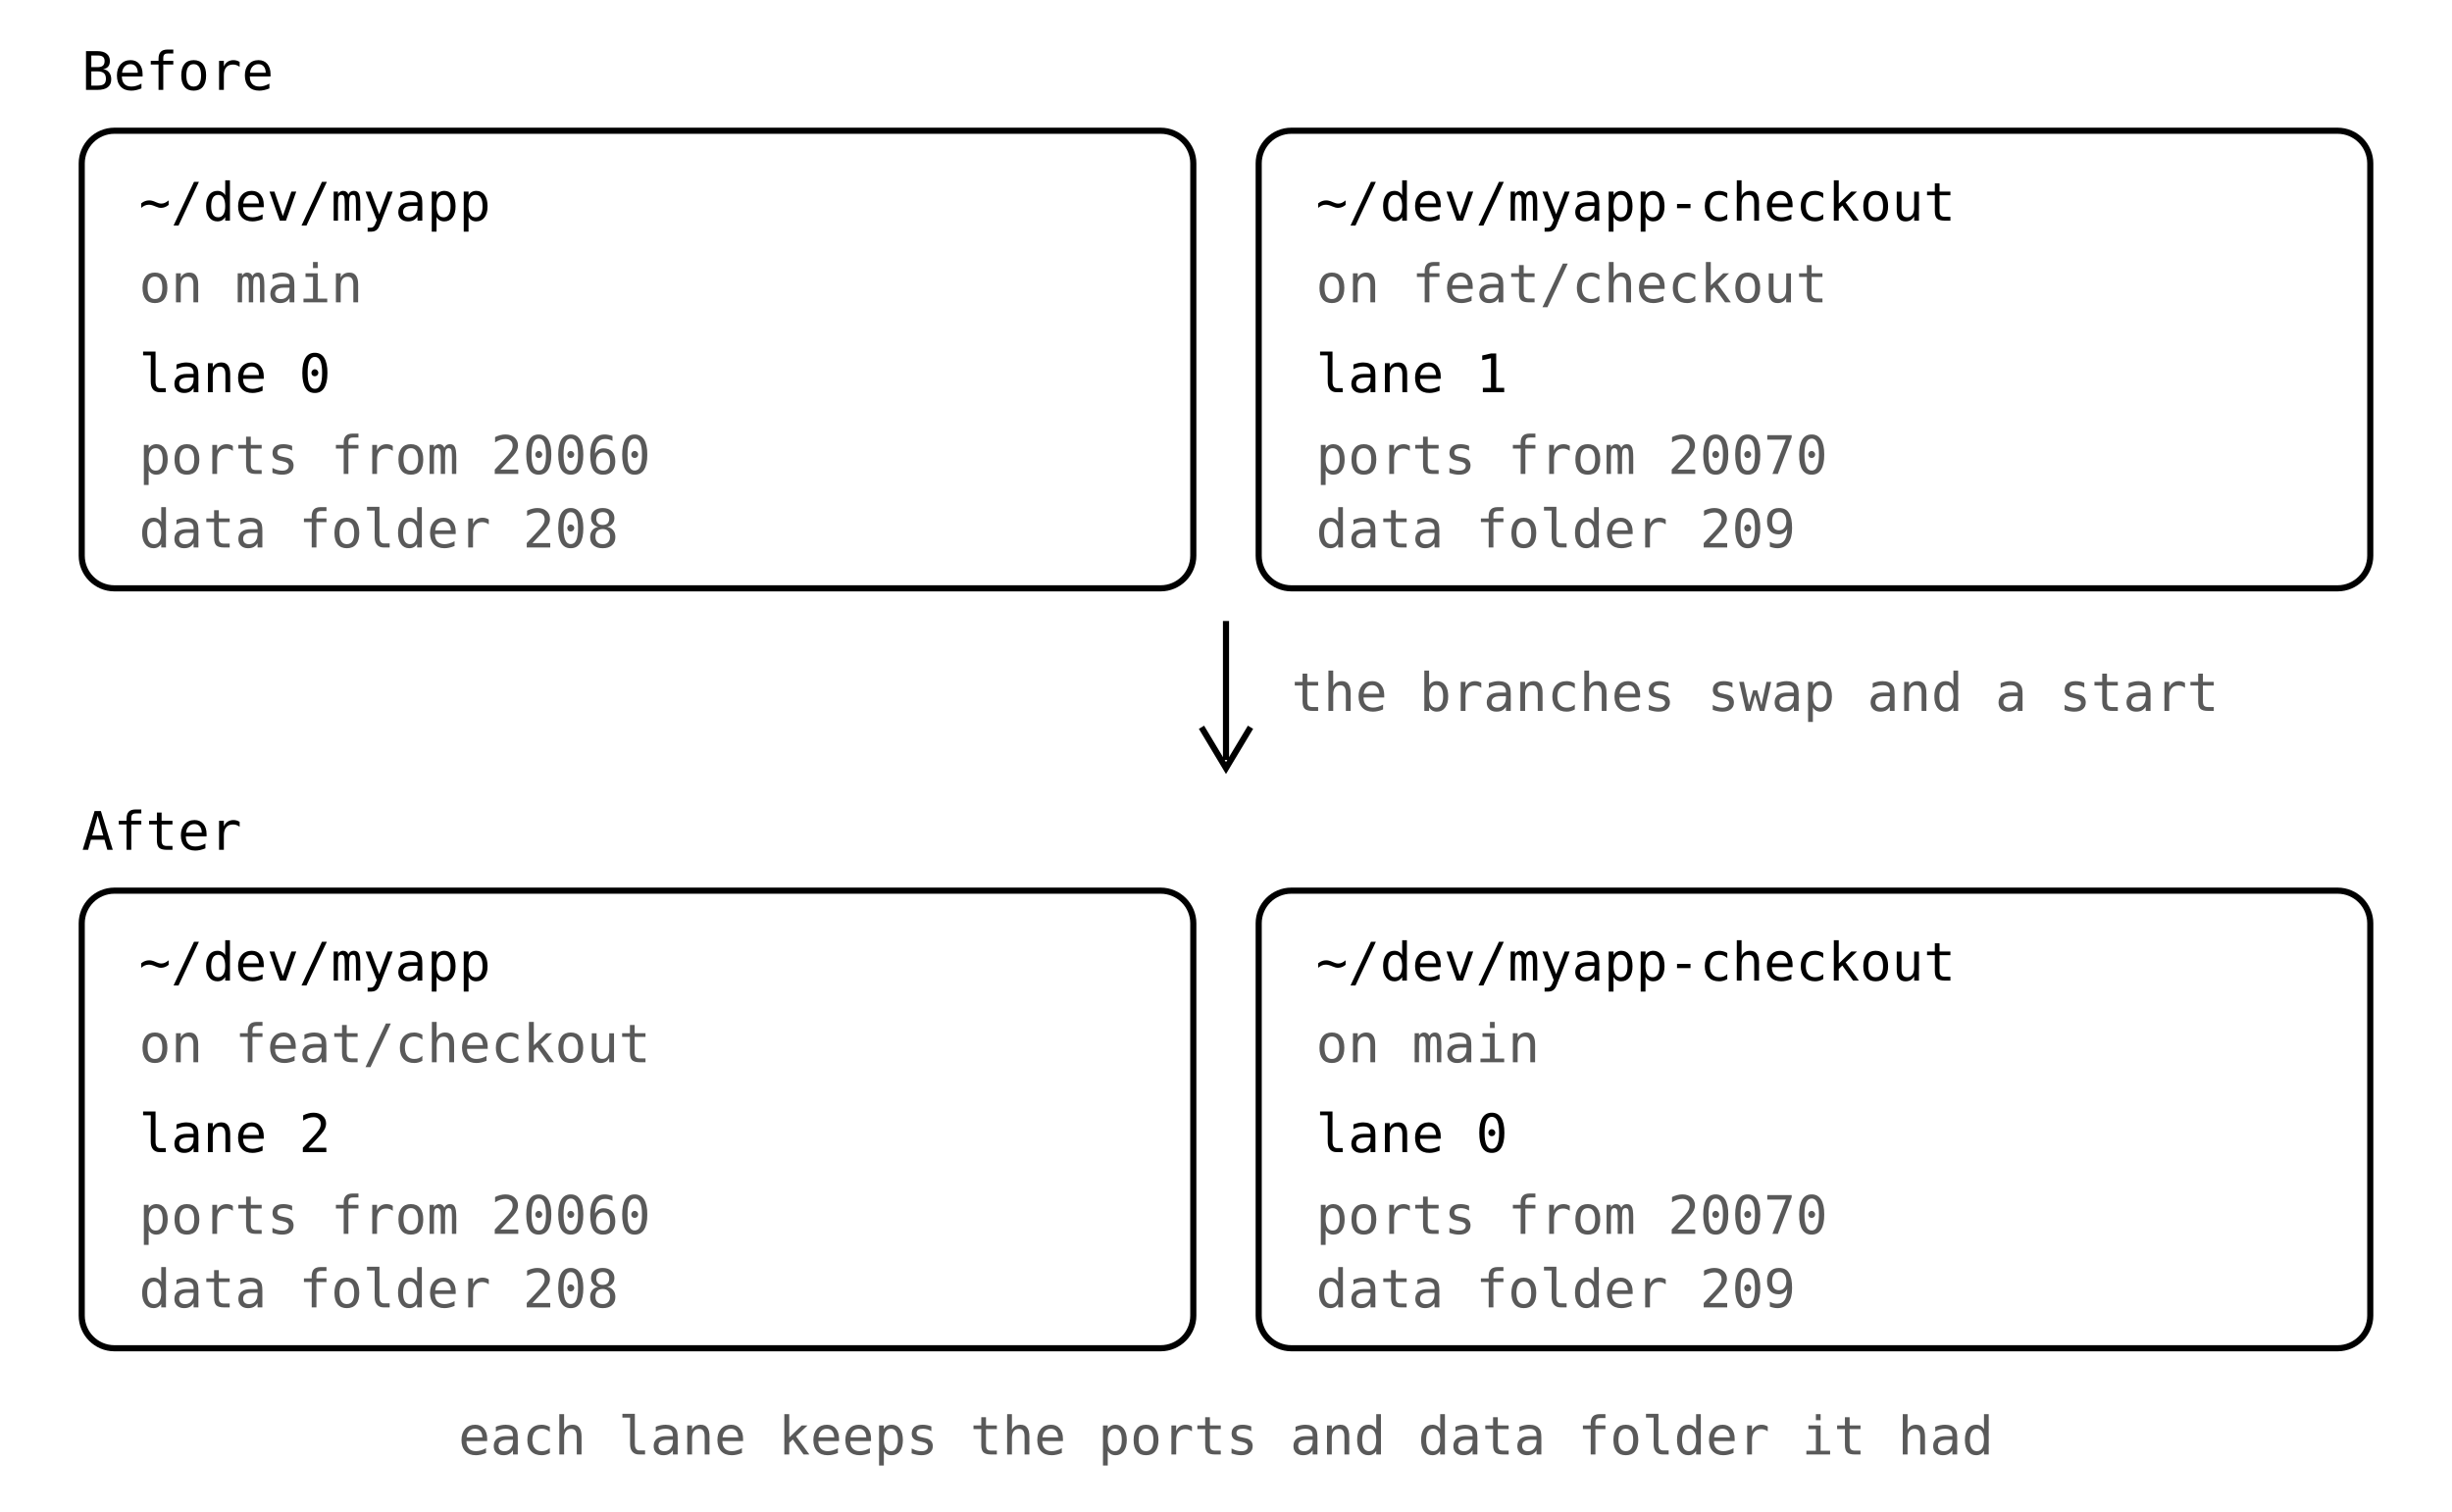
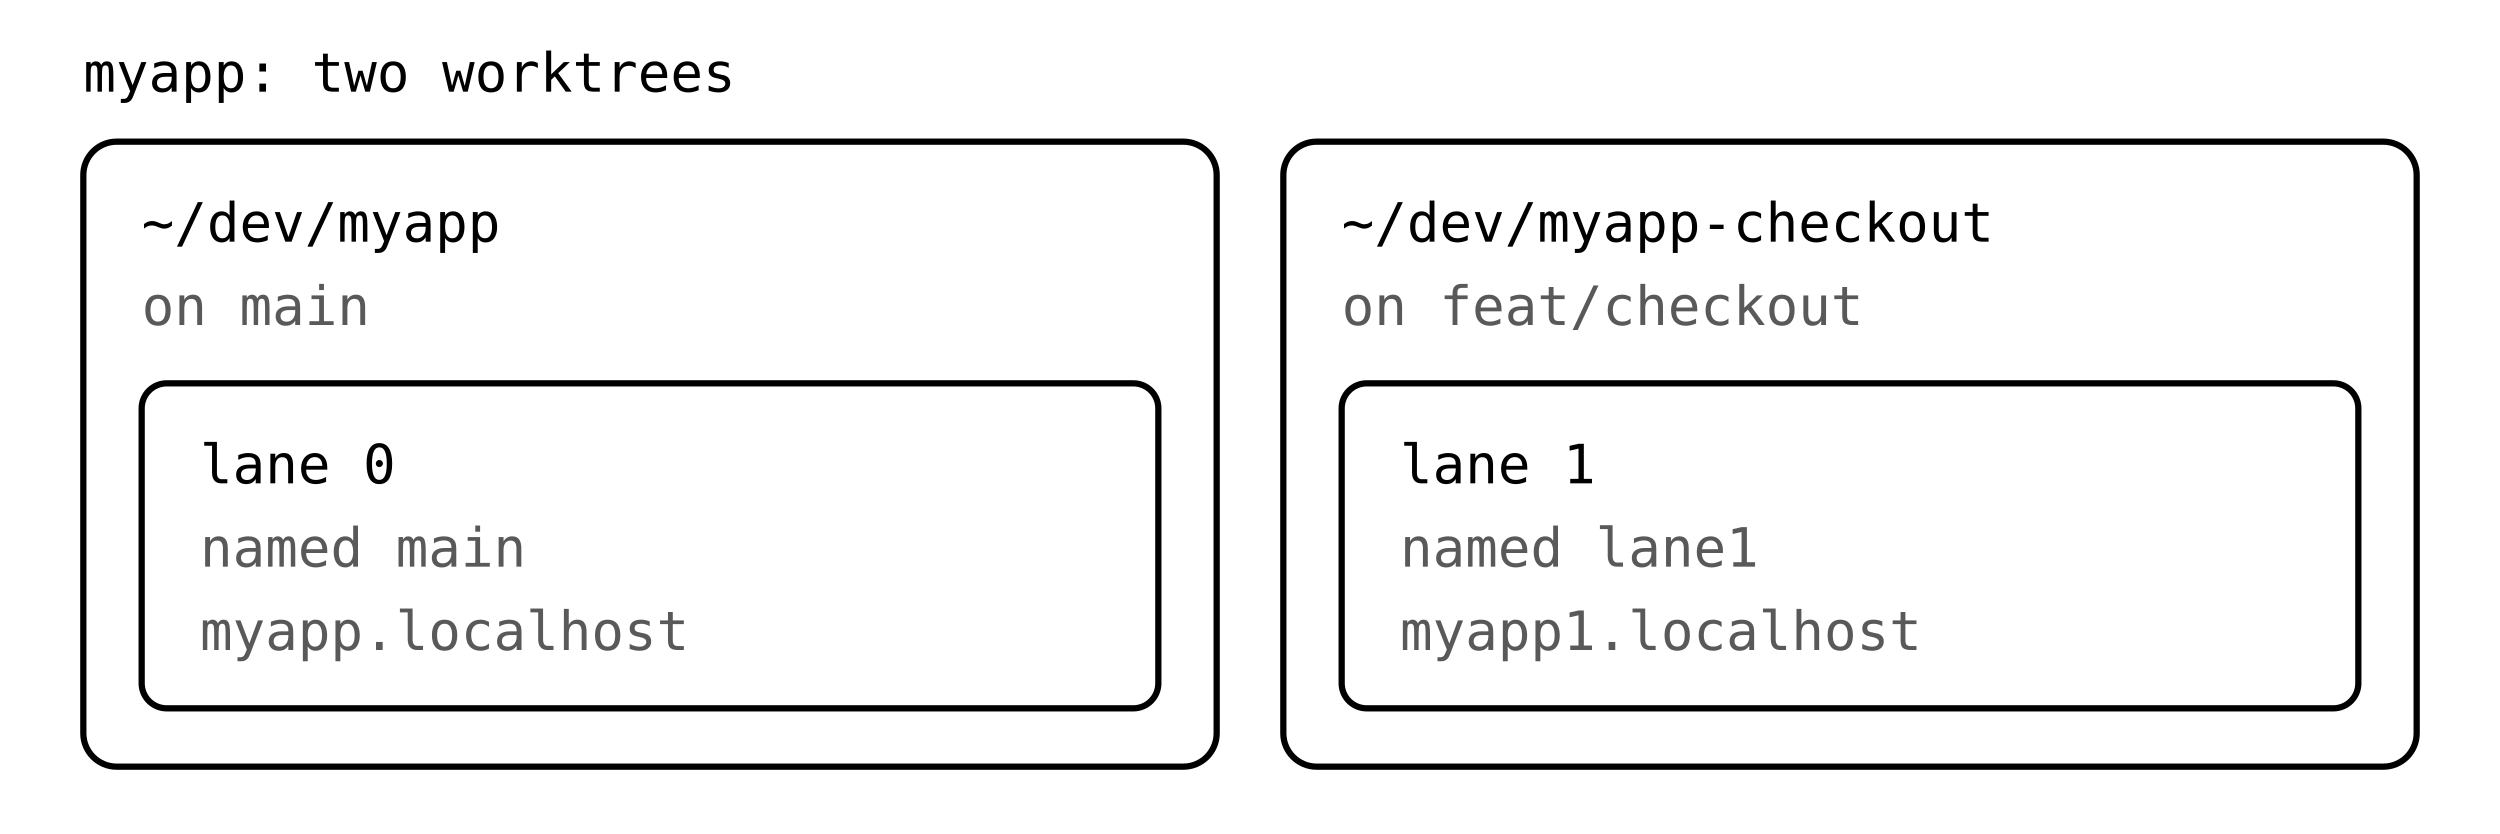
- <svg xmlns="http://www.w3.org/2000/svg" viewBox="0 0 600 370" role="img" font-family="'JetBrains Mono', ui-monospace, monospace" font-size="13">
+ <svg xmlns="http://www.w3.org/2000/svg" viewBox="0 0 600 200" role="img" font-family="'JetBrains Mono', ui-monospace, monospace" font-size="13">
  <style>
    .line { stroke: var(--dl-diagram-line, currentColor); fill: none; stroke-width: 1.5; }
    .fill { fill: var(--dl-diagram-fill, transparent); stroke: var(--dl-diagram-line, currentColor); stroke-width: 1.5; }
    .label { fill: currentColor; }
    .dim { fill: currentColor; opacity: 0.65; }
  </style>
-   <text class="label" x="20" y="22">Before</text>
-   <rect class="fill" x="20" y="32" width="272" height="112" rx="8" />
-   <text class="label" x="34" y="54">~/dev/myapp</text>
-   <text class="dim" x="34" y="74">on main</text>
-   <text class="label" x="34" y="96">lane 0</text>
-   <text class="dim" x="34" y="116">ports from 20060</text>
-   <text class="dim" x="34" y="134">data folder 208</text>
-   <rect class="fill" x="308" y="32" width="272" height="112" rx="8" />
-   <text class="label" x="322" y="54">~/dev/myapp-checkout</text>
-   <text class="dim" x="322" y="74">on feat/checkout</text>
-   <text class="label" x="322" y="96">lane 1</text>
-   <text class="dim" x="322" y="116">ports from 20070</text>
-   <text class="dim" x="322" y="134">data folder 209</text>
-   <path class="line" d="M 300 152 L 300 186" />
-   <path class="line" d="M 294 178 L 300 188 L 306 178" />
-   <text class="dim" x="316" y="174">the branches swap and a start</text>
-   <text class="label" x="20" y="208">After</text>
-   <rect class="fill" x="20" y="218" width="272" height="112" rx="8" />
-   <text class="label" x="34" y="240">~/dev/myapp</text>
-   <text class="dim" x="34" y="260">on feat/checkout</text>
-   <text class="label" x="34" y="282">lane 2</text>
-   <text class="dim" x="34" y="302">ports from 20060</text>
-   <text class="dim" x="34" y="320">data folder 208</text>
-   <rect class="fill" x="308" y="218" width="272" height="112" rx="8" />
-   <text class="label" x="322" y="240">~/dev/myapp-checkout</text>
-   <text class="dim" x="322" y="260">on main</text>
-   <text class="label" x="322" y="282">lane 0</text>
-   <text class="dim" x="322" y="302">ports from 20070</text>
-   <text class="dim" x="322" y="320">data folder 209</text>
-   <text class="dim" x="300" y="356" text-anchor="middle">each lane keeps the ports and data folder it had</text>
+   <text class="label" x="20" y="22">myapp: two worktrees</text>
+   <rect class="fill" x="20" y="34" width="272" height="150" rx="8" />
+   <text class="label" x="34" y="58">~/dev/myapp</text>
+   <text class="dim" x="34" y="78">on main</text>
+   <rect class="line" x="34" y="92" width="244" height="78" rx="6" />
+   <text class="label" x="48" y="116">lane 0</text>
+   <text class="dim" x="48" y="136">named main</text>
+   <text class="dim" x="48" y="156">myapp.localhost</text>
+   <rect class="fill" x="308" y="34" width="272" height="150" rx="8" />
+   <text class="label" x="322" y="58">~/dev/myapp-checkout</text>
+   <text class="dim" x="322" y="78">on feat/checkout</text>
+   <rect class="line" x="322" y="92" width="244" height="78" rx="6" />
+   <text class="label" x="336" y="116">lane 1</text>
+   <text class="dim" x="336" y="136">named lane1</text>
+   <text class="dim" x="336" y="156">myapp1.localhost</text>
</svg>
